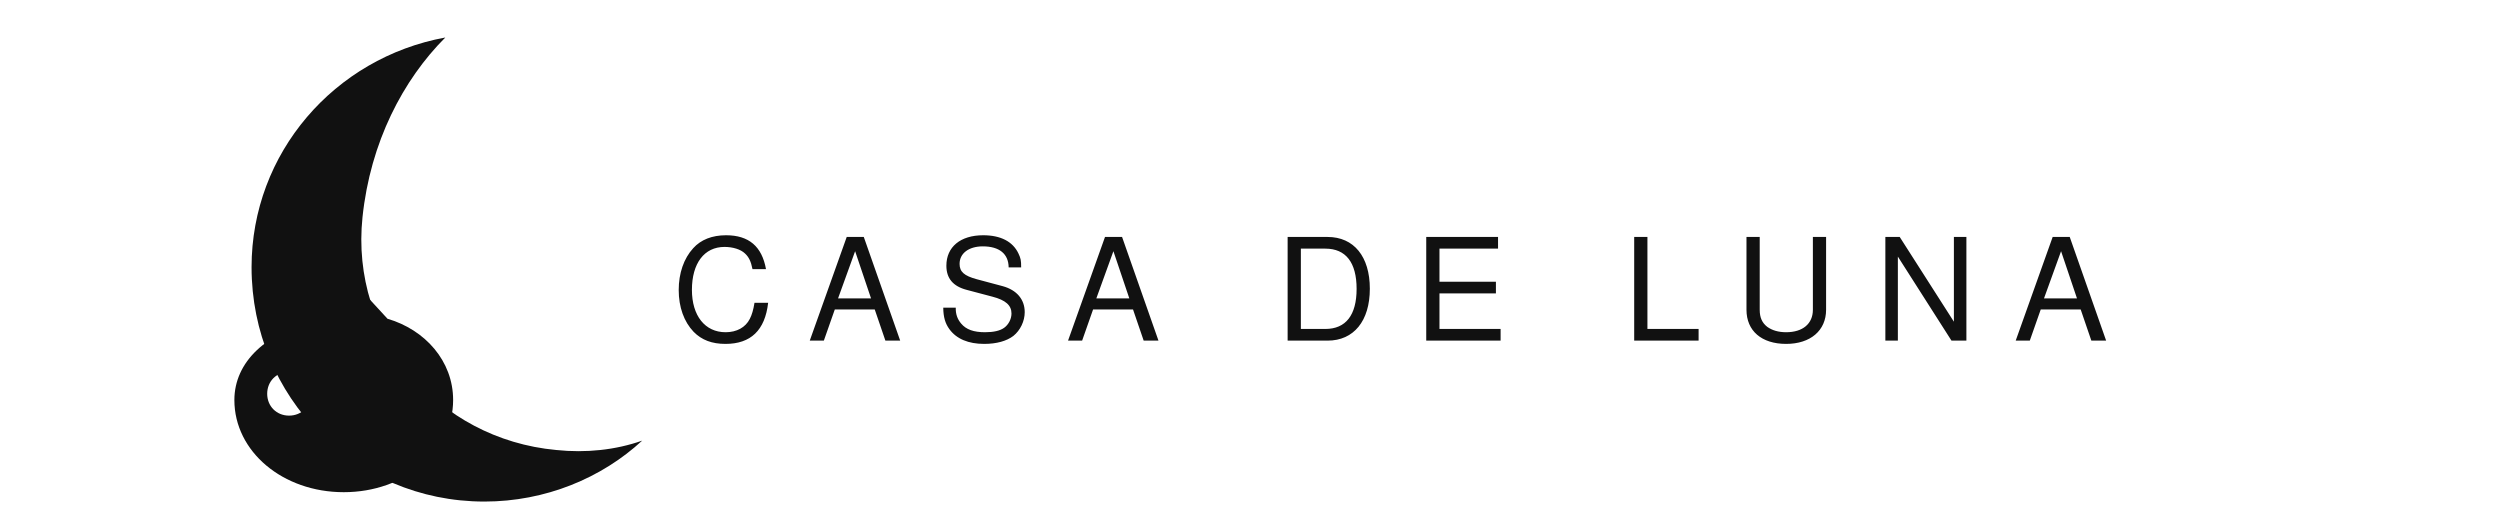
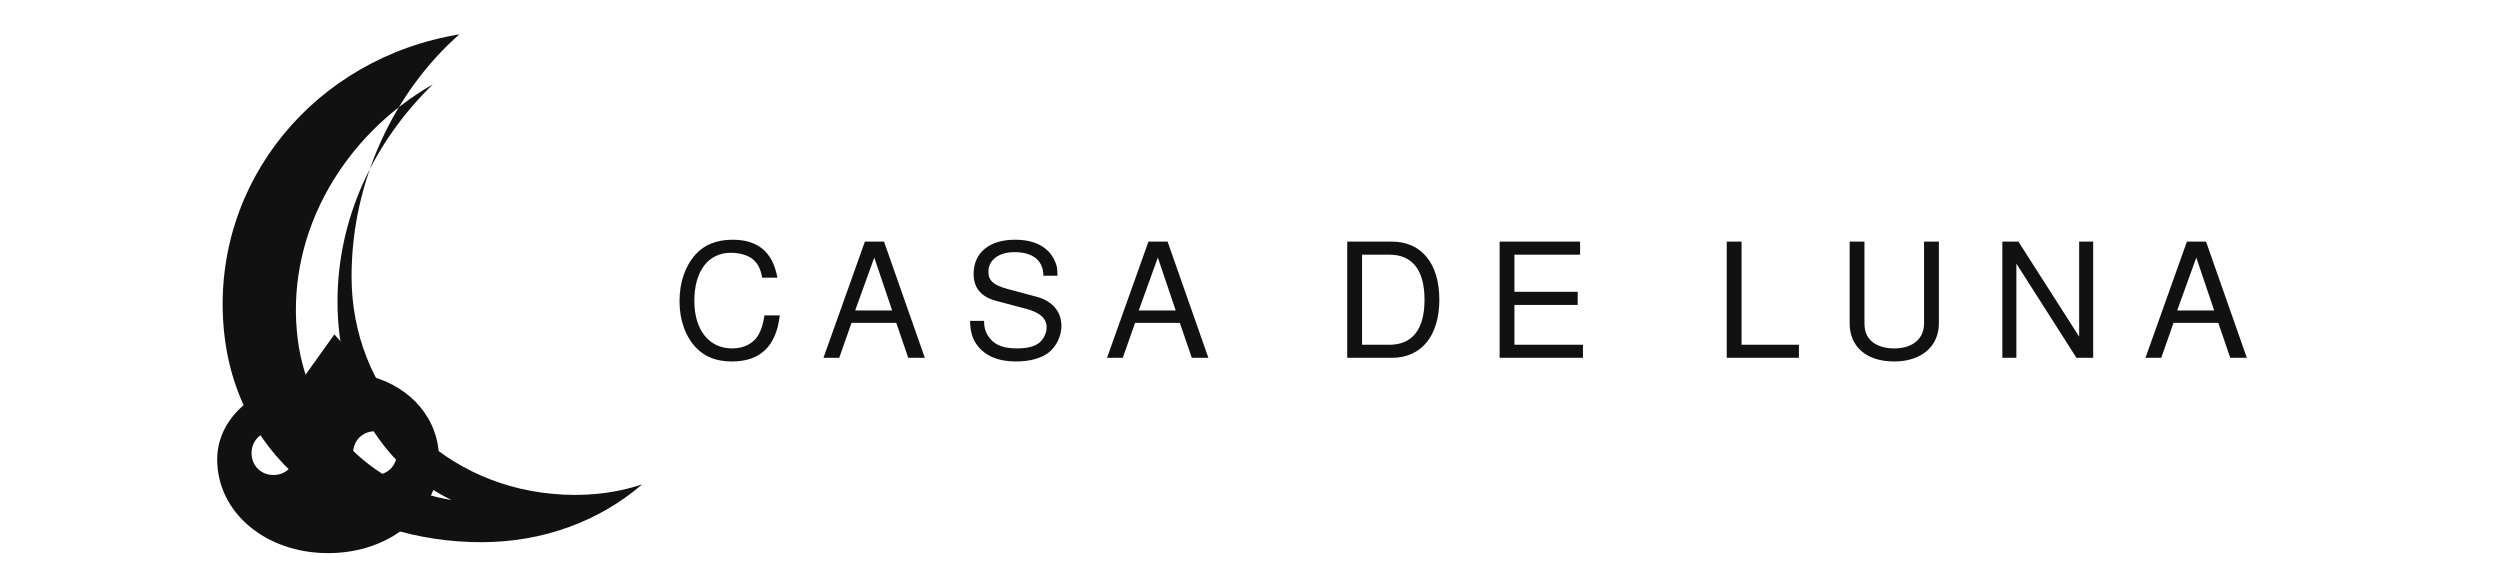
- <svg xmlns="http://www.w3.org/2000/svg" viewBox="0 0 1600 340" role="img" aria-labelledby="title desc">
+ <svg xmlns="http://www.w3.org/2000/svg" viewBox="0 0 1600 360" role="img" aria-labelledby="title desc">
  <g fill="#111111">
-     <path d="M285 24c-71 13-124 74-124 147 0 83 66 150 149 150 39 0 75-15 101-39-17 6-36 8-55 6-76-7-132-73-124-149 5-48 26-88 53-115z" />
-     <path d="M205 205l20-26 23 25c24 7 42 27 42 52 0 33-31 59-70 59s-70-26-70-59c0-24 20-44 55-51zm-20 61c8 0 14-6 14-14s-6-14-14-14-14 6-14 14 6 14 14 14zm65 0c8 0 14-6 14-14s-6-14-14-14-14 6-14 14 6 14 14 14z" />
+     <path fill-rule="evenodd" d="M294 22C202 37 136 116 143 208c7 91 84 139 165 139 39 0 75-13 103-37-18 6-38 8-58 6-73-7-128-65-128-139 0-62 28-119 69-155z       M277 54c-38 37-61 86-61 139 0 57 27 105 73 127-51-8-94-50-99-108-6-65 31-126 87-158z" />
+     <path d="M194 242l20-28 24 27c25 7 43 27 43 53 0 34-31 60-71 60s-71-26-71-60c0-24 20-45 55-52zm-19 62c8 0 14-6 14-14s-6-14-14-14-14 6-14 14 6 14 14 14zm65 0c8 0 14-6 14-14s-6-14-14-14-14 6-14 14 6 14 14 14z" />
  </g>
-   <text x="430" y="218" fill="#111111" font-family="'Helvetica Neue', Helvetica, Arial, sans-serif" font-size="91" font-weight="300" letter-spacing="24">CASA DE LUNA</text>
+   <text x="430" y="229" fill="#111111" font-family="'Helvetica Neue', Helvetica, Arial, sans-serif" font-size="102" font-weight="300" letter-spacing="25">CASA DE LUNA</text>
</svg>
